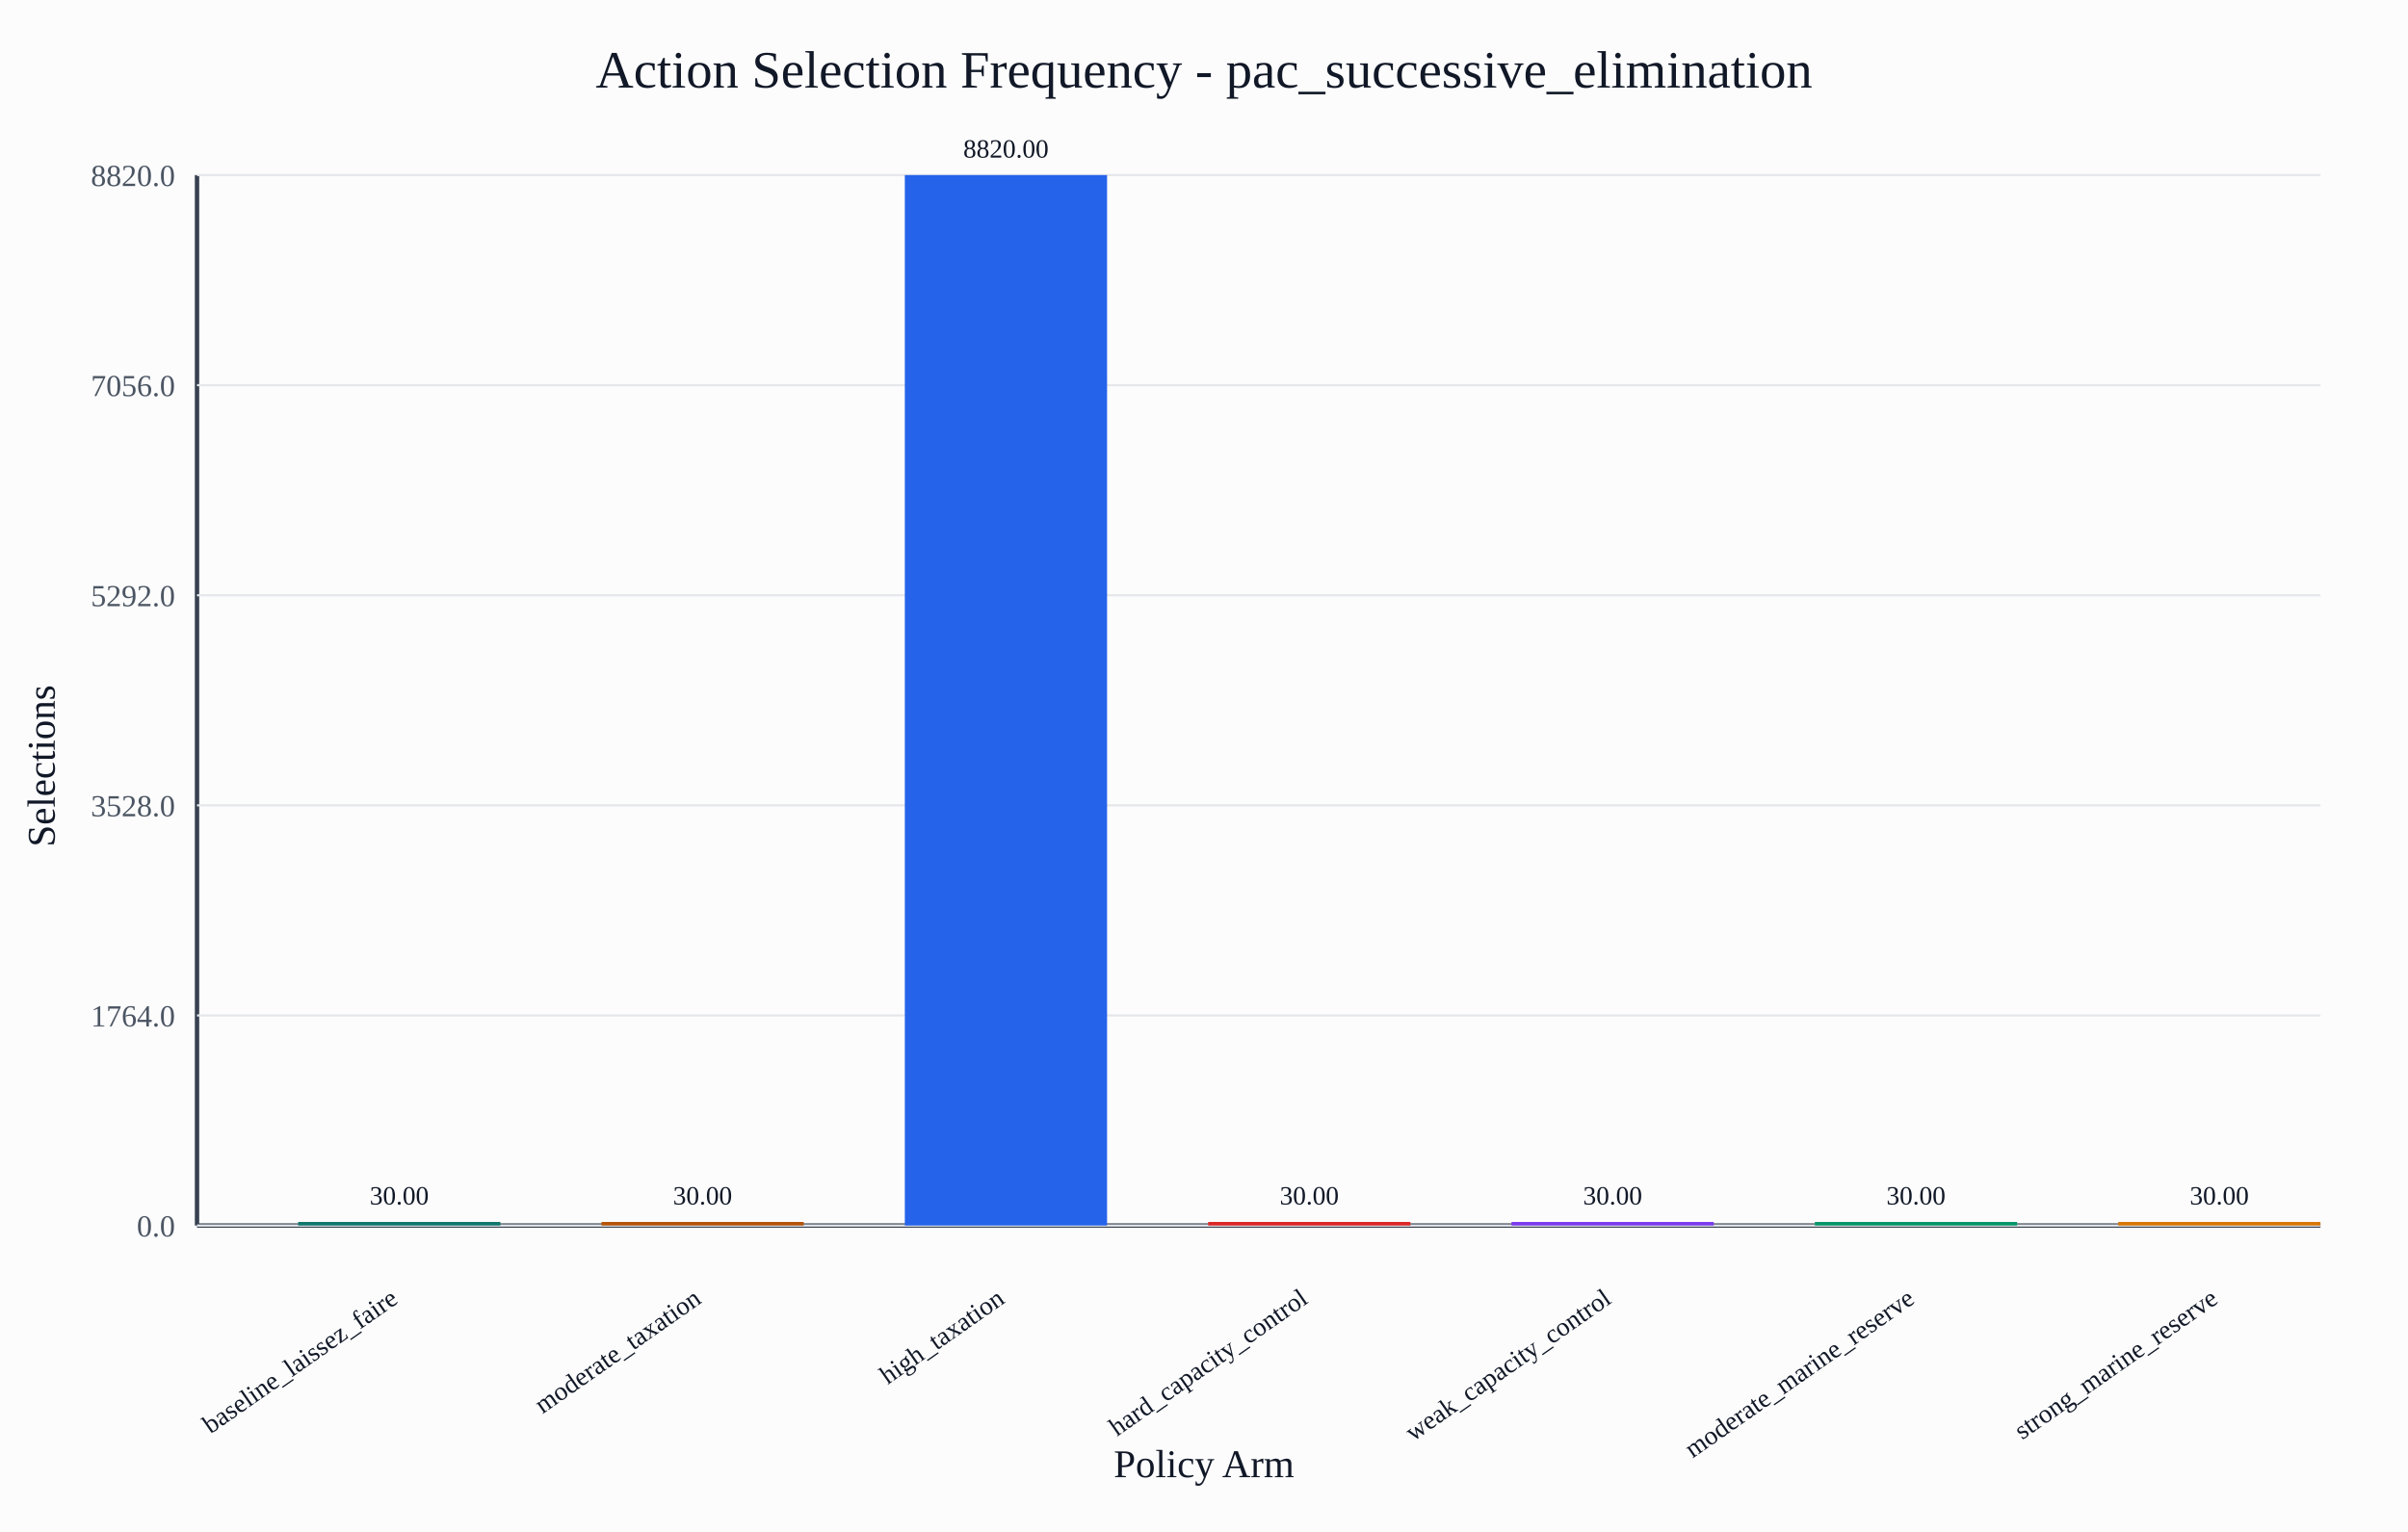
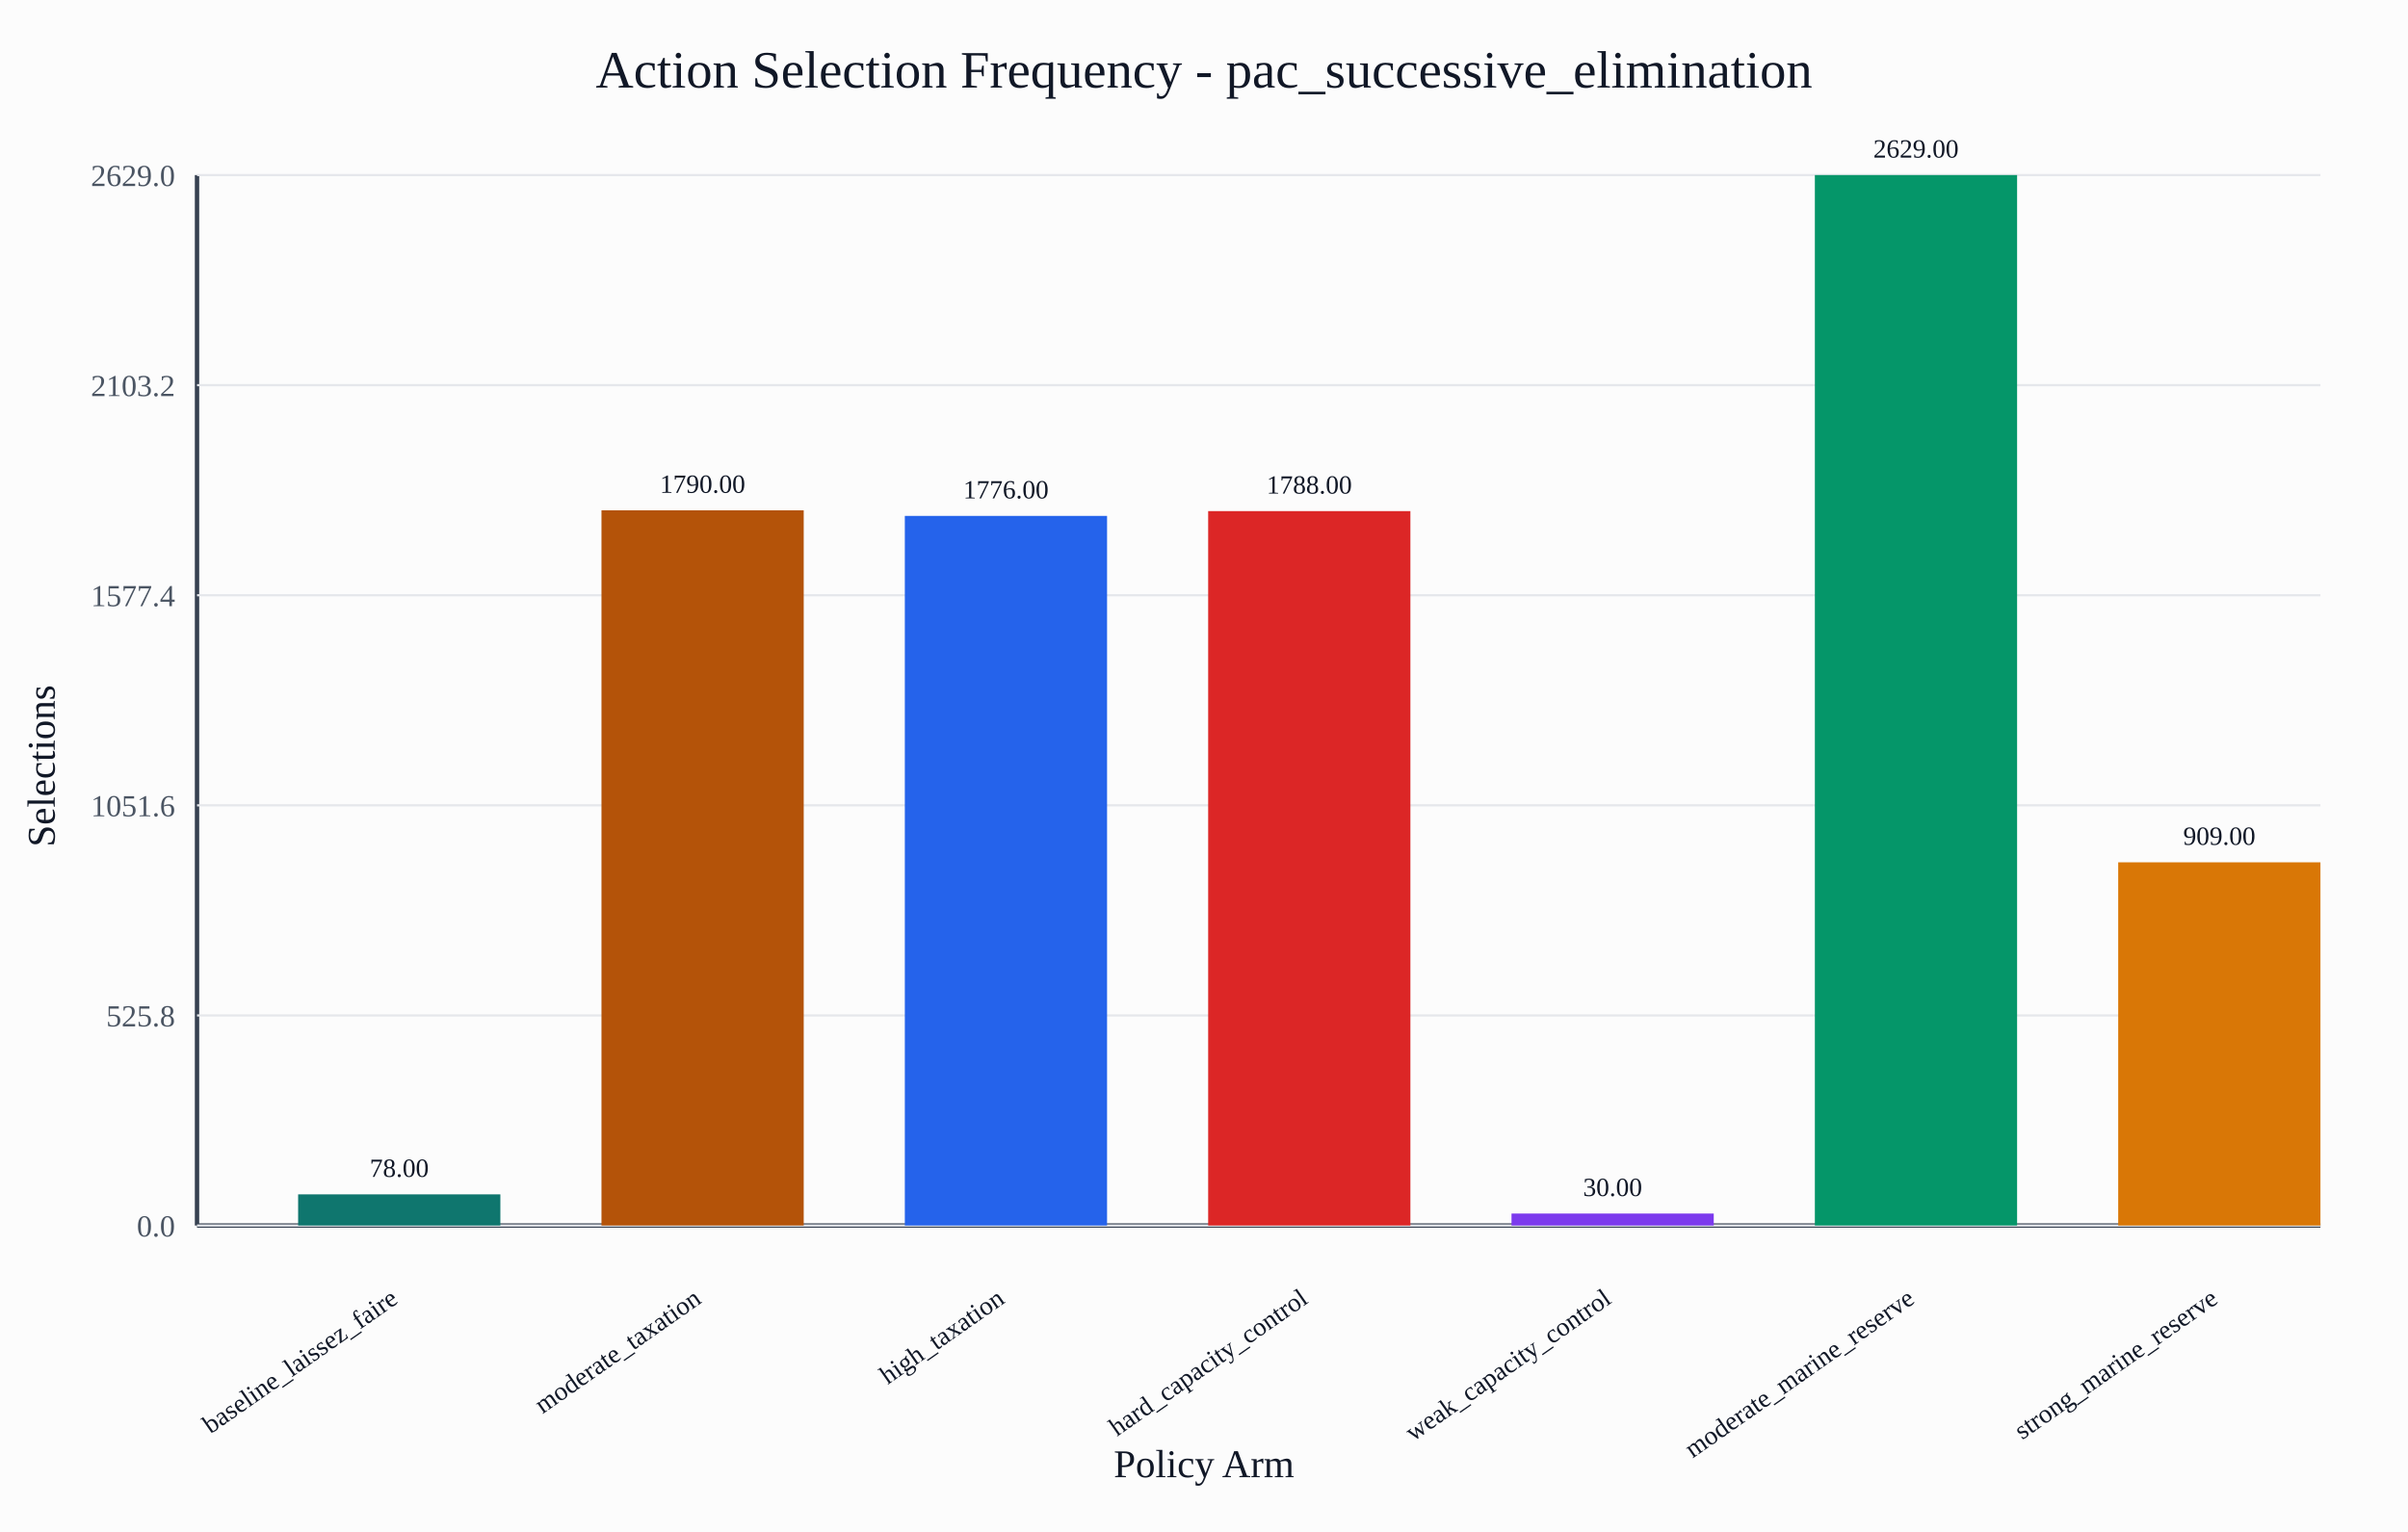
<svg xmlns="http://www.w3.org/2000/svg" width="1100" height="700">
  <rect width="100%" height="100%" fill="#fcfcfc" />
  <text x="550.0" y="40" text-anchor="middle" font-size="24" fill="#111827">Action Selection Frequency - pac_successive_elimination</text>
  <line x1="90" y1="80" x2="90" y2="560" stroke="#374151" stroke-width="2" />
  <line x1="90" y1="560.0" x2="1060" y2="560.0" stroke="#374151" stroke-width="2" />
  <text x="550.0" y="675" text-anchor="middle" font-size="18" fill="#111827">Policy Arm</text>
  <text x="25" y="350.0" text-anchor="middle" font-size="18" transform="rotate(-90 25 350.0)" fill="#111827">Selections</text>
  <line x1="90" y1="80.0" x2="1060" y2="80.0" stroke="#e5e7eb" stroke-width="1" />
-   <text x="80" y="85.0" text-anchor="end" font-size="14" fill="#4b5563">8820.0</text>
+   <text x="80" y="85.0" text-anchor="end" font-size="14" fill="#4b5563">2629.0</text>
  <line x1="90" y1="176.0" x2="1060" y2="176.0" stroke="#e5e7eb" stroke-width="1" />
-   <text x="80" y="181.0" text-anchor="end" font-size="14" fill="#4b5563">7056.0</text>
+   <text x="80" y="181.0" text-anchor="end" font-size="14" fill="#4b5563">2103.2</text>
  <line x1="90" y1="272.0" x2="1060" y2="272.0" stroke="#e5e7eb" stroke-width="1" />
-   <text x="80" y="277.0" text-anchor="end" font-size="14" fill="#4b5563">5292.0</text>
+   <text x="80" y="277.0" text-anchor="end" font-size="14" fill="#4b5563">1577.4</text>
  <line x1="90" y1="368.0" x2="1060" y2="368.0" stroke="#e5e7eb" stroke-width="1" />
-   <text x="80" y="373.0" text-anchor="end" font-size="14" fill="#4b5563">3528.0</text>
+   <text x="80" y="373.0" text-anchor="end" font-size="14" fill="#4b5563">1051.6</text>
  <line x1="90" y1="464.0" x2="1060" y2="464.0" stroke="#e5e7eb" stroke-width="1" />
-   <text x="80" y="469.0" text-anchor="end" font-size="14" fill="#4b5563">1764.0</text>
+   <text x="80" y="469.0" text-anchor="end" font-size="14" fill="#4b5563">525.8</text>
  <line x1="90" y1="560.0" x2="1060" y2="560.0" stroke="#e5e7eb" stroke-width="1" />
  <text x="80" y="565.0" text-anchor="end" font-size="14" fill="#4b5563">0.0</text>
-   <rect x="136.19" y="558.367" width="92.381" height="1.633" fill="#0f766e" />
-   <text x="182.381" y="550.367" text-anchor="middle" font-size="12" fill="#111827">30.00</text>
+   <rect x="136.19" y="545.759" width="92.381" height="14.241" fill="#0f766e" />
+   <text x="182.381" y="537.759" text-anchor="middle" font-size="12" fill="#111827">78.00</text>
  <text x="182.381" y="595" text-anchor="end" font-size="12" fill="#111827" transform="rotate(-35 182.381 595)">baseline_laissez_faire</text>
-   <rect x="274.762" y="558.367" width="92.381" height="1.633" fill="#b45309" />
-   <text x="320.952" y="550.367" text-anchor="middle" font-size="12" fill="#111827">30.00</text>
+   <rect x="274.762" y="233.184" width="92.381" height="326.816" fill="#b45309" />
+   <text x="320.952" y="225.184" text-anchor="middle" font-size="12" fill="#111827">1790.00</text>
  <text x="320.952" y="595" text-anchor="end" font-size="12" fill="#111827" transform="rotate(-35 320.9524 595)">moderate_taxation</text>
-   <rect x="413.333" y="80.0" width="92.381" height="480.0" fill="#2563eb" />
-   <text x="459.524" y="72.0" text-anchor="middle" font-size="12" fill="#111827">8820.00</text>
+   <rect x="413.333" y="235.74" width="92.381" height="324.26" fill="#2563eb" />
+   <text x="459.524" y="227.74" text-anchor="middle" font-size="12" fill="#111827">1776.00</text>
  <text x="459.524" y="595" text-anchor="end" font-size="12" fill="#111827" transform="rotate(-35 459.5238 595)">high_taxation</text>
-   <rect x="551.905" y="558.367" width="92.381" height="1.633" fill="#dc2626" />
-   <text x="598.095" y="550.367" text-anchor="middle" font-size="12" fill="#111827">30.00</text>
+   <rect x="551.905" y="233.549" width="92.381" height="326.451" fill="#dc2626" />
+   <text x="598.095" y="225.549" text-anchor="middle" font-size="12" fill="#111827">1788.00</text>
  <text x="598.095" y="595" text-anchor="end" font-size="12" fill="#111827" transform="rotate(-35 598.0952 595)">hard_capacity_control</text>
-   <rect x="690.476" y="558.367" width="92.381" height="1.633" fill="#7c3aed" />
-   <text x="736.667" y="550.367" text-anchor="middle" font-size="12" fill="#111827">30.00</text>
+   <rect x="690.476" y="554.523" width="92.381" height="5.477" fill="#7c3aed" />
+   <text x="736.667" y="546.523" text-anchor="middle" font-size="12" fill="#111827">30.00</text>
  <text x="736.667" y="595" text-anchor="end" font-size="12" fill="#111827" transform="rotate(-35 736.6667 595)">weak_capacity_control</text>
-   <rect x="829.048" y="558.367" width="92.381" height="1.633" fill="#059669" />
-   <text x="875.238" y="550.367" text-anchor="middle" font-size="12" fill="#111827">30.00</text>
+   <rect x="829.048" y="80.0" width="92.381" height="480.0" fill="#059669" />
+   <text x="875.238" y="72.0" text-anchor="middle" font-size="12" fill="#111827">2629.00</text>
  <text x="875.238" y="595" text-anchor="end" font-size="12" fill="#111827" transform="rotate(-35 875.2381 595)">moderate_marine_reserve</text>
-   <rect x="967.619" y="558.367" width="92.381" height="1.633" fill="#d97706" />
-   <text x="1013.81" y="550.367" text-anchor="middle" font-size="12" fill="#111827">30.00</text>
+   <rect x="967.619" y="394.036" width="92.381" height="165.964" fill="#d97706" />
+   <text x="1013.81" y="386.036" text-anchor="middle" font-size="12" fill="#111827">909.00</text>
  <text x="1013.81" y="595" text-anchor="end" font-size="12" fill="#111827" transform="rotate(-35 1013.81 595)">strong_marine_reserve</text>
</svg>
